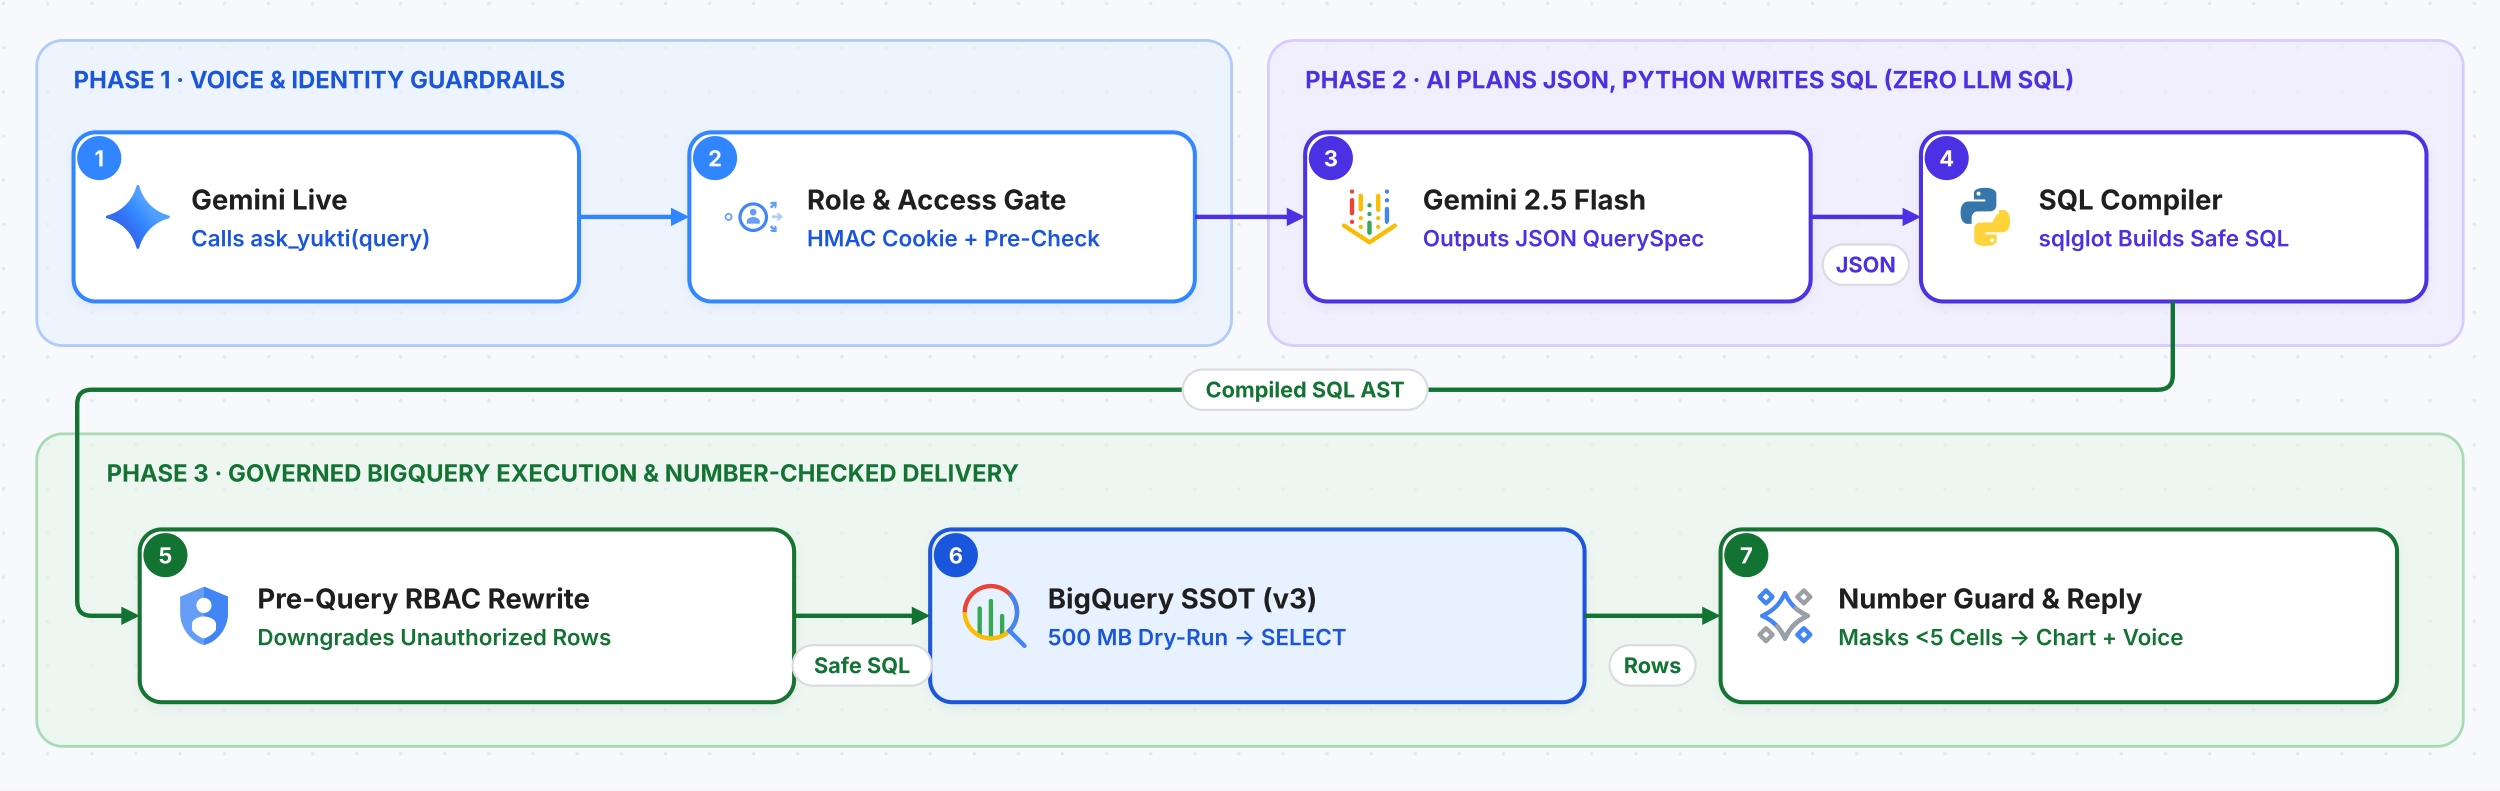
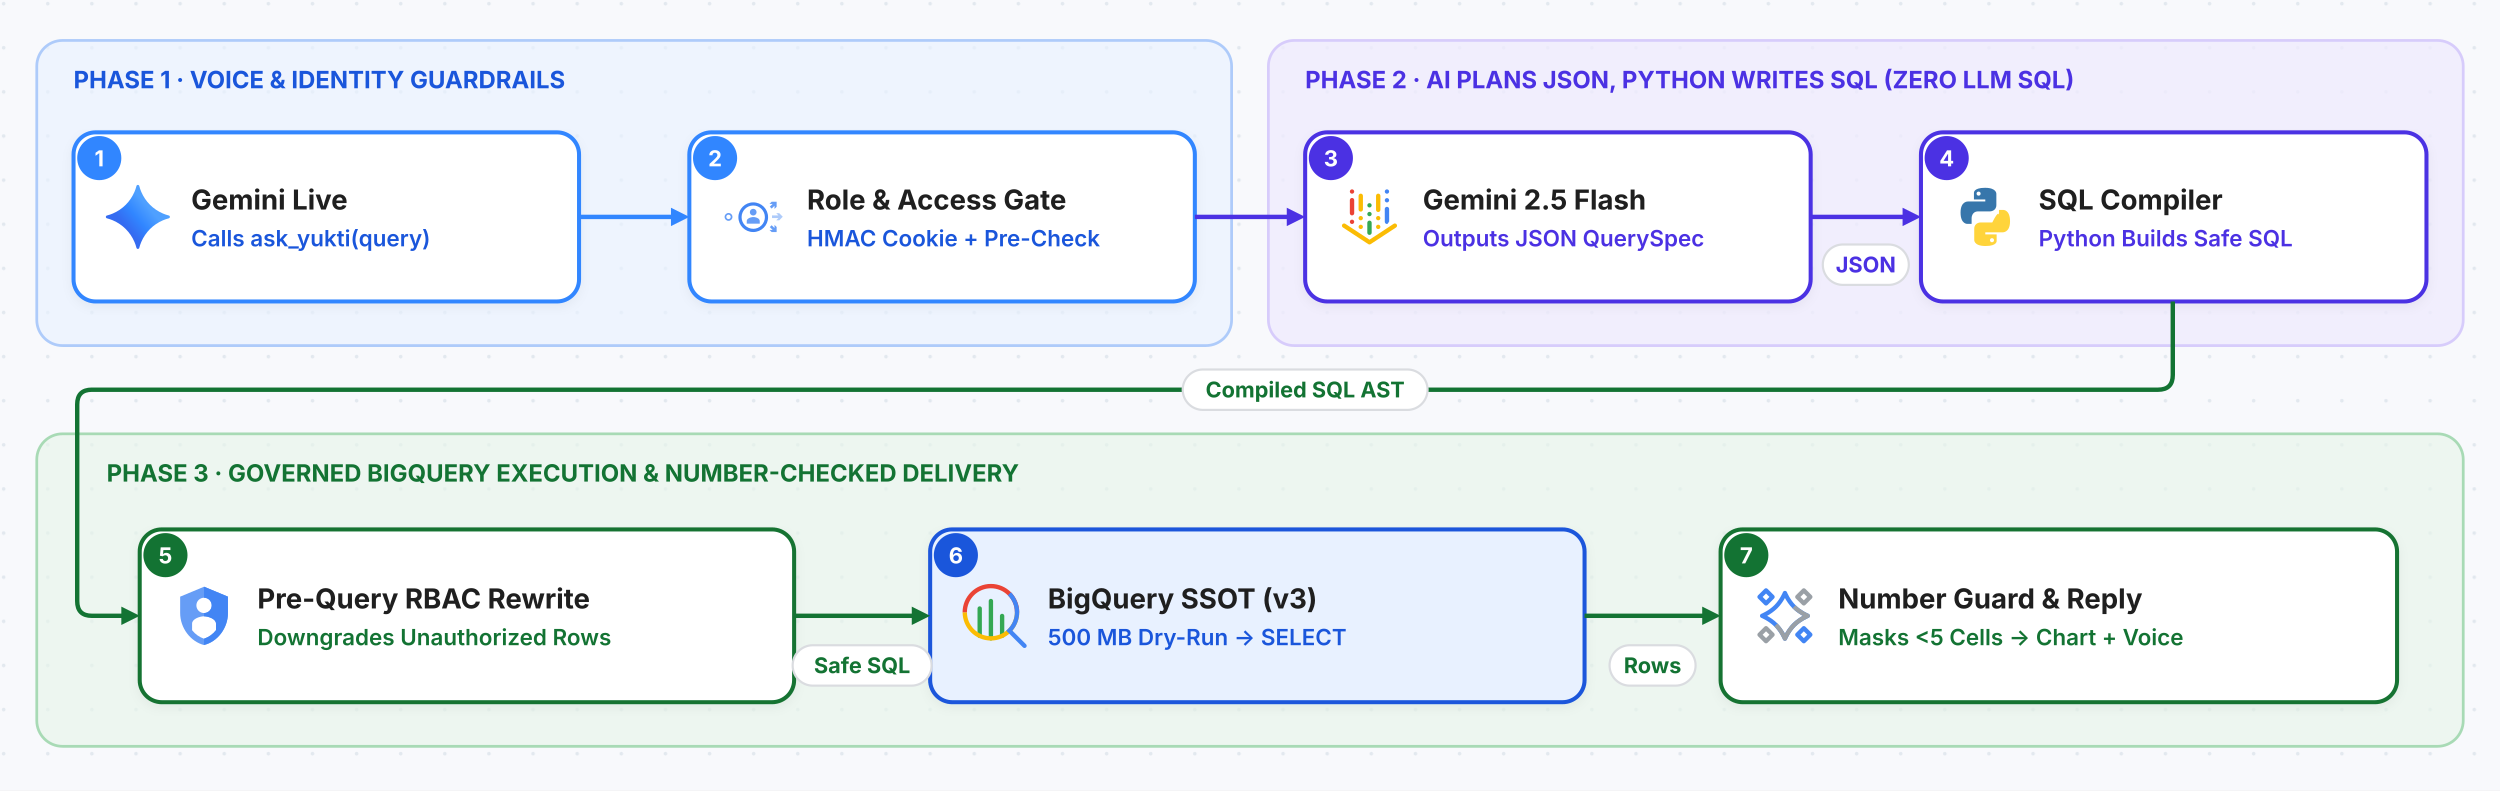
<svg xmlns="http://www.w3.org/2000/svg" viewBox="0 0 1360 430" width="1360" height="430" font-family="Google Sans Text, Google Sans, Inter, sans-serif">
  <defs>
    <pattern id="bg-grid" width="24" height="24" patternUnits="userSpaceOnUse">
      <circle cx="2" cy="2" r="1" fill="#CBD5E1" fill-opacity="0.45" />
    </pattern>
    <filter id="shadow-md" x="-3%" y="-3%" width="106%" height="108%">
      <feDropShadow dx="0" dy="4" stdDeviation="6" flood-color="#0F172A" flood-opacity="0.06" />
    </filter>
    <filter id="shadow-sm" x="-4%" y="-4%" width="108%" height="112%">
      <feDropShadow dx="0" dy="2" stdDeviation="3" flood-color="#0F172A" flood-opacity="0.05" />
    </filter>
    <symbol id="icon-google-cloud" viewBox="0 0 192 192">
      <path fill="#EA4335" d="M121.11,60.87l5.89,0.11l16.01-16.01l0.78-6.78C131.07,26.87,114.33,19.98,96,19.98c-33.19,0-61.18,22.57-69.48,53.17c1.75-1.21,5.48-0.31,5.48-0.31l32-5.26c0,0,1.66-2.72,2.47-2.55C73.79,57.02,84.32,51.98,96,51.98C105.5,51.98,114.24,55.32,121.11,60.87z" />
      <path fill="#4285F4" d="M165.5,73.19c-3.71-13.72-11.39-25.82-21.72-35.01l-22.68,22.68C130.18,68.2,136,79.42,136,91.98v4c11.03,0,20,8.97,20,20s-8.97,20-20,20H96L92,140v24l4,3.98h40c28.67,0,52-23.33,52-52C188,98.25,179.08,82.58,165.5,73.19z" />
      <path fill="#34A853" d="M56,167.98h39.97v-32H56c-2.94,0-5.72-0.65-8.24-1.8L42,135.95l-16.02,16.02l-1.4,5.41C33.31,164.02,44.2,167.98,56,167.98z" />
      <path fill="#FBBC05" d="M56,63.98c-28.67,0-52,23.33-52,52c0,16.88,8.09,31.91,20.6,41.41l23.19-23.19C40.85,131.06,36,124.08,36,115.98c0-11.03,8.97-20,20-20c8.1,0,15.08,4.85,18.22,11.79l23.19-23.19C87.91,72.07,72.88,63.98,56,63.98z" />
    </symbol>
    <linearGradient id="gemini-spark-grad" x1="63.88" y1="262.92" x2="143.5" y2="330.05" gradientTransform="translate(0 386) scale(1 -1)" gradientUnits="userSpaceOnUse">
      <stop offset="0" stop-color="#346bf1" />
      <stop offset=".37" stop-color="#3186ff" />
      <stop offset=".78" stop-color="#4fa0ff" />
    </linearGradient>
    <symbol id="icon-gemini" viewBox="0 0 192 192">
      <path d="M164.93,86.68c-13.56-5.84-25.42-13.84-35.6-24.01-10.17-10.17-18.18-22.04-24.01-35.6-2.24-5.2-4.04-10.54-5.42-16.02-.45-1.79-2.06-3.05-3.9-3.05s-3.45,1.26-3.9,3.05c-1.38,5.48-3.18,10.81-5.42,16.02-5.84,13.56-13.84,25.43-24.01,35.6-10.17,10.17-22.04,18.18-35.6,24.01-5.2,2.24-10.54,4.04-16.02,5.42-1.79.45-3.05,2.06-3.05,3.9s1.26,3.45,3.05,3.9c5.48,1.38,10.81,3.18,16.02,5.42,13.56,5.84,25.42,13.84,35.6,24.01,10.17,10.17,18.18,22.04,24.01,35.6,2.24,5.2,4.04,10.54,5.42,16.02.45,1.79,2.06,3.05,3.9,3.05s3.45-1.26,3.9-3.05c1.38-5.48,3.18-10.81,5.42-16.02,5.84-13.56,13.84-25.42,24.01-35.6,10.17-10.17,22.04-18.18,35.6-24.01,5.2-2.24,10.54-4.04,16.02-5.42,1.79-.45,3.05-2.06,3.05-3.9s-1.26-3.45-3.05-3.9c-5.48-1.38-10.81-3.18-16.02-5.42Z" fill="url(#gemini-spark-grad)" />
    </symbol>
    <symbol id="icon-vertex-ai" viewBox="0 0 512 512">
      <path d="M128,244.99c-8.84,0-16-7.16-16-16v-95.97c0-8.84,7.16-16,16-16s16,7.16,16,16v95.97c0,8.84-7.16,16-16,16Z" fill="#ea4335" />
      <path d="M256,458c-2.98,0-5.97-.83-8.59-2.5l-186-122c-7.46-4.74-9.65-14.63-4.91-22.09,4.75-7.46,14.64-9.65,22.09-4.91l177.41,116.53,177.41-116.53c7.45-4.74,17.34-2.55,22.09,4.91,4.74,7.46,2.55,17.34-4.91,22.09l-186,122c-2.62,1.67-5.61,2.5-8.59,2.5Z" fill="#fbbc04" />
      <path d="M256,388.03c-8.84,0-16-7.16-16-16v-73.06c0-8.84,7.16-16,16-16s16,7.16,16,16v73.06c0,8.84-7.16,16-16,16Z" fill="#34a853" />
      <circle cx="128" cy="70" r="16" fill="#ea4335" />
      <circle cx="128" cy="292" r="16" fill="#ea4335" />
      <path d="M384.23,308.01c-8.82,0-15.98-7.14-16-15.97l-.23-94.01c-.02-8.84,7.13-16.02,15.97-16.03h.04c8.82,0,15.98,7.14,16,15.97l.23,94.01c.02-8.84-7.13,16.02-15.97,16.03h-.04Z" fill="#4285f4" />
      <circle cx="384" cy="70" r="16" fill="#4285f4" />
      <circle cx="384" cy="134" r="16" fill="#4285f4" />
      <path d="M320,220.36c-8.84,0-16-7.16-16-16v-103.02c0-8.84,7.16-16,16-16s16,7.16,16,16v103.02c0,8.84-7.16,16-16,16Z" fill="#fbbc04" />
      <circle cx="256" cy="171" r="16" fill="#34a853" />
      <circle cx="256" cy="235" r="16" fill="#34a853" />
      <circle cx="320" cy="265" r="16" fill="#fbbc04" />
      <circle cx="320" cy="329" r="16" fill="#fbbc04" />
      <path d="M192,217.36c-8.84,0-16-7.16-16-16v-100.02c0-8.84,7.16-16,16-16s16,7.16,16,16v100.02c0,8.84-7.16,16-16,16Z" fill="#fbbc04" />
      <circle cx="192" cy="265" r="16" fill="#fbbc04" />
      <circle cx="192" cy="329" r="16" fill="#fbbc04" />
    </symbol>
    <symbol id="icon-agents" viewBox="0 0 512 512">
      <path d="M256.083,438.958h-.025c-6.531-.01-12.403-3.982-14.831-10.046-.21-.521-21.989-53.918-63.233-94.966-41.269-41.072-94.336-62.688-94.867-62.902-6.066-2.438-10.046-8.326-10.039-14.865.007-6.537,3.983-12.415,10.053-14.842.964-.39,53.504-21.883,94.854-63.036,41.476-41.278,63-94.697,63.213-95.231,2.422-6.092,8.316-10.098,14.871-10.098h.017c6.562.007,12.456,4.012,14.867,10.113.206.521,21.716,53.924,63.206,95.216,41.538,41.341,94.333,62.827,94.861,63.039,6.064,2.436,10.045,8.316,10.045,14.852s-3.969,12.416-10.033,14.851c-.52.209-53.737,21.965-94.874,62.904-41.11,40.916-63.029,94.463-63.245,94.999-2.444,6.048-8.317,10.013-14.838,10.013h-.002ZM125.551,256.183c21.069,11.566,49.712,29.899,75.016,55.082,25.399,25.278,43.886,54.093,55.524,75.267,11.659-21.198,30.162-50.046,55.502-75.267,25.252-25.131,53.939-43.484,75.035-55.069-21.021-11.563-49.611-29.911-75.035-55.213-25.47-25.349-43.907-54.14-55.514-75.348-11.608,21.21-30.048,50.005-55.512,75.348-25.409,25.288-53.996,43.635-75.017,55.2h0Z" fill="#4285f4" />
      <path d="M394.5,181c-4.095,0-8.189-1.562-11.313-4.687l-47.5-47.5c-6.249-6.248-6.249-16.379,0-22.627l47.5-47.5c6.248-6.249,16.379-6.249,22.627,0l47.5,47.5c6.249,6.248,6.249,16.379,0,22.627l-47.5,47.5c-3.124,3.124-7.219,4.687-11.313,4.687h-.001ZM369.627,117.5l24.873,24.873,24.873-24.873-24.873-24.873-24.873,24.873Z" fill="#9aa0a6" />
      <path d="M117.5,181c-4.095,0-8.189-1.562-11.313-4.687l-47.5-47.5c-6.249-6.248-6.249-16.379,0-22.627l47.5-47.5c6.248-6.249,16.379-6.249,22.627,0l47.5,47.5c6.249,6.248,6.249,16.379,0,22.627l-47.5,47.5c-3.124,3.124-7.219,4.687-11.313,4.687h0ZM92.627,117.5l24.873,24.873,24.873-24.873-24.873-24.873-24.873,24.873Z" fill="#4285f4" />
      <path d="M394.5,458c-4.095,0-8.189-1.562-11.313-4.687l-47.5-47.5c-6.249-6.248-6.249-16.379,0-22.627l47.5-47.5c6.248-6.248,16.379-6.248,22.627,0l47.5,47.5c6.249,6.248,6.249,16.379,0,22.627l-47.5,47.5c-3.124,3.124-7.219,4.687-11.313,4.687h-.001ZM369.627,394.5l24.873,24.873,24.873-24.873-24.873-24.873-24.873,24.873Z" fill="#4285f4" />
      <path d="M117.5,458c-4.095,0-8.189-1.562-11.313-4.687l-47.5-47.5c-6.249-6.248-6.249-16.379,0-22.627l47.5-47.5c6.248-6.248,16.379-6.248,22.627,0l47.5,47.5c6.249,6.248,6.249,16.379,0,22.627l-47.5,47.5c-3.124,3.124-7.219,4.687-11.313,4.687h0ZM92.627,394.5l24.873,24.873,24.873-24.873-24.873-24.873-24.873,24.873Z" fill="#9aa0a6" />
      <path d="M334.166,333.946c41.137-40.94,94.354-62.695,94.874-62.904,6.064-2.435,10.032-8.315,10.033-14.851,0-6.535-3.98-12.416-10.045-14.851-.528-.212-53.323-21.698-94.861-63.039-.072-.071-.15-.131-.223-.2l-22.604,22.604c.087.091.163.189.253.278,25.424,25.302,54.015,43.649,75.035,55.213-21.096,11.585-49.783,29.939-75.035,55.069-25.34,25.221-43.843,54.068-55.502,75.267-11.622-21.144-30.074-49.907-55.418-75.16l-22.628,22.628c41.21,41.041,62.971,94.392,63.181,94.913,2.428,6.064,8.3,10.035,14.831,10.046h.025c6.521,0,12.393-3.966,14.838-10.013.216-.536,22.135-54.083,63.245-94.999h.001Z" fill="#9aa0a6" />
    </symbol>
    <symbol id="icon-aiml" viewBox="0 0 512 512">
      <path fill="#4285f4" d="M377.2,216.1c-4.1,0-8.2-1.6-11.3-4.7l-65.3-65.3c-3-3-4.7-7.1-4.7-11.3s1.7-8.3,4.7-11.3l65.3-65.3c3-3,7.1-4.7,11.3-4.7s8.3,1.7,11.3,4.7l65.3,65.3c6.2,6.2,6.2,16.4,0,22.6l-65.3,65.3c-3.1,3.1-7.2,4.7-11.3,4.7h0ZM334.6,134.8l42.6,42.6,42.6-42.6-42.6-42.7-42.6,42.7Z" />
      <path fill="#9aa0a6" d="M300.7,146.1c-6.2-6.2-6.2-16.4,0-22.6l65.3-65.3c6.2-6.2,16.4-6.2,22.6,0l53.9,54-22.6,22.6-42.6-42.7-65.3,65.3s-8.1-8.2-11.3-11.4h0Z" />
      <path fill="#4285f4" d="M228,458.5h0c-6.5,0-12.4-4-14.8-10-.2-.5-20.8-51-59.8-89.9-39.1-38.9-89.3-59.3-89.8-59.5-6.1-2.4-10-8.3-10-14.9,0-6.5,4-12.4,10-14.8h0c.5-.2,50.5-20.6,89.8-59.7,39.2-39.1,59.6-89.6,59.8-90.1,2.4-6.1,8.3-10.1,14.9-10.1h0c6.6,0,12.5,4,14.9,10.1.2.5,20.6,51,59.8,90.1,39.3,39.1,89.3,59.5,89.8,59.7,6.1,2.4,10,8.3,10,14.9s-4,12.4-10,14.9c-.5.2-50.9,20.8-89.8,59.5-38.9,38.7-59.6,89.4-59.9,89.9-2.4,6-8.3,10-14.8,10h0ZM105.8,284.2c19.9,11,46.5,28.3,70.1,51.7,23.7,23.5,41,50.3,52.1,70.4,11.1-20,28.5-46.9,52.1-70.4,23.5-23.4,50.2-40.6,70.1-51.7-19.9-11-46.5-28.3-70.1-51.8-23.7-23.6-41-50.4-52.1-70.4-11.1,20.1-28.4,46.8-52.1,70.4-23.7,23.6-50.2,40.8-70.1,51.8h0Z" />
      <path fill="#9aa0a6" d="M392.5,269.3c-.5-.2-50.5-20.6-89.8-59.7,0,0,0,0-.1-.1l-22.6,22.6c0,0,.1.1.2.2,23.7,23.6,50.2,40.8,70.1,51.8-20,11.1-46.6,28.3-70.1,51.7-23.6,23.5-41,50.3-52.1,70.4-11.1-20-28.4-46.7-52-70.2l-22.6,22.6c38.9,38.8,59.5,89.3,59.7,89.8,2.4,6.1,8.3,10,14.8,10h0c6.5,0,12.4-4,14.8-10,.2-.5,21-51.2,59.9-89.9,38.9-38.7,89.3-59.3,89.8-59.5,6.1-2.4,10-8.3,10-14.9s-4-12.4-10-14.9h0Z" />
    </symbol>
    <symbol id="icon-cloud-run" viewBox="0 0 512 512">
      <path fill="#FBBC04" d="M144.4,272c-6.4,0-12.4-3.8-14.9-10.1L55.4,75.9c-3.3-8.2.7-17.5,8.9-20.8,8.2-3.3,17.5.7,20.8,8.9l74.2,186c3.3,8.2-.7,17.5-8.9,20.8-1.9.8-3.9,1.1-5.9,1.1h-.1Z" />
      <path fill="#EA4335" d="M256,272c-6.4,0-12.4-3.8-14.9-10.1l-74.1-186c-2.6-6.6-.6-14.1,5-18.5s13.4-4.5,19.2-.4l260.1,186c7.2,5.1,8.9,15.1,3.7,22.3s-15.1,8.9-22.3,3.7L216.9,114.7l54,135.3c3.3,8.2-.7,17.5-8.9,20.8-1.9.8-4,1.1-5.9,1.1h-.1Z" />
      <path fill="#34A853" d="M127.2,256l-72,180c-3.3,8.2.7,17.5,8.9,20.8,3.1,1.2,4,1.1,5.9,1.1,6.3,0,12.4-3.8,14.9-10.1l74.4-186c.8-2,1.1-4,1.1-5.9h-33.2Z" />
      <path fill="#4285F4" d="M414.5,256l-197.7,141.2,54.1-135.3c.8-2,1.1-4,1.1-5.9h-33.2l-72,180c-2.6,6.6-.6,14.1,5,18.5,2.9,2.3,6.4,3.4,9.9,3.4s6.5-1,9.3-3l260.4-186c4.4-3.1,6.7-8,6.7-13h-43.6Z" />
    </symbol>
    <symbol id="icon-bigquery" viewBox="0 0 512 512">
      <path d="M311.9,418.9c-8.8,0-16-7.2-16-16v-145.8c0-8.8,7.2-16,16-16s16,7.2,16,16v145.8c0,8.8-7.2,16-16,16h0Z" fill="#34A853" />
      <path d="M147.6,418.9c-8.8,0-16-7.2-16-16v-200.5c0-8.8,7.2-16,16-16s16,7.2,16,16v200.5c0,8.8-7.2,16-16,16Z" fill="#34A853" />
      <path d="M229.8,437.4c-8.8,0-16-7.2-16-16V147.6c0-8.8,7.2-16,16-16s16,7.2,16,16v273.7c0,8.8-7.2,16-16,16h0Z" fill="#34A853" />
      <path d="M229.8,437.4c-114.5,0-207.6-93.1-207.6-207.6h32c0,96.8,78.8,175.6,175.6,175.6s175.6-78.8,175.6-175.6h32c0,114.5-93.1,207.6-207.6,207.6h0Z" fill="#FBBC04" />
      <path d="M437.4,229.8h-32c0-96.8-78.8-175.6-175.6-175.6S54.1,132.9,54.1,229.8H22.1c0-114.5,93.2-207.7,207.7-207.7s207.6,93.1,207.6,207.6h0Z" fill="#EA4335" />
      <path d="M487.4,464.8l-100-100c32.3-37.6,49.9-85,49.9-135.1s-21.6-107.6-60.8-146.8l-22.6,22.6c33.2,33.2,51.4,77.3,51.4,124.2s-18.3,90.9-51.5,124.1h0c-5,5-7.5,7-11.8,10.8l122.8,122.8c3.1,3.1,7.2,4.7,11.3,4.7h0c4.1,0,8.2-1.6,11.3-4.7,6.2-6.2,6.2-16.4,0-22.6h0Z" fill="#4285F4" />
    </symbol>
    <symbol id="icon-cloud-storage" viewBox="0 0 512 512">
      <g id="art">
        <path fill="#34a853" d="M442,277.9H70c-8.8,0-16,7.2-16,16v148.1c0,8.8,7.2,16,16,16h107.2c1.5.5,3.1.7,4.8.7s3.3-.3,4.8-.7h255.2c8.8,0,16-7.2,16-16v-148.1c0-8.8-7.2-16-16-16ZM86,309.9h80v116.1h-80v-116.1ZM426,425.9h-228v-116.1h228v116.1Z" />
        <path fill="#fbbc04" d="M442,54H70c-8.8,0-16,7.2-16,16v148.8c0,8.8,7.2,16,16,16h372c8.8,0,16-7.2,16-16V70c0-8.8-7.2-16-16-16ZM86,86h80v116.8h-80v-116.8ZM426,202.8h-228v-116.8h228v116.8Z" />
        <path fill="#ea4335" d="M442,234.8h-16V86H54v-16c0-8.8,7.2-16,16-16h372c8.8,0,16,7.2,16,16v148.8c0,8.8-7.2,16-16,16Z" />
        <path fill="#4285f4" d="M442,457.9h-16v-148.1H54v-16c0-8.8,7.2-16,16-16h372c8.8,0,16,7.2,16,16v148.1c0,8.8-7.2,16-16,16Z" />
        <circle fill="#ea4335" cx="349" cy="144.4" r="37" />
        <circle fill="#4285f4" cx="349" cy="367.9" r="37" />
      </g>
    </symbol>
    <symbol id="icon-containers" viewBox="0 0 512 512">
      <g id="art">
        <path d="M256,490.245h-.118c-.011-.003-.018,0-.025,0h-.066c-.01-.002-.022,0-.034,0h-.032c-.012-.003-.022-.002-.033,0-.012,0-.023-.002-.035,0h-.134c-.01.002-.021,0-.033,0-.005.002-.021,0-.034-.002h0c-.011,0-.025-.003-.033,0-.011,0-.025-.002-.032,0-2.562-.098-5.104-.812-7.4-2.14q-1.531-.885-.002,0l-185.993-106.88c-4.967-2.854-8.028-8.146-8.028-13.873v-223.5c-.02-1.075.069-2.147.262-3.197.154-.839.374-1.66.656-2.456,1.206-3.41,3.568-6.43,6.909-8.413.098-.059.197-.116.298-.173h0L248.092,23.846c4.919-2.797,10.949-2.788,15.858.024l183.963,105.338c5.93,2.342,10.124,8.124,10.124,14.887v223.245c0,5.728-3.062,11.019-8.028,13.873l-185.993,106.88h-.002c-2.305,1.334-4.86,2.048-7.434,2.141h-.032c-.012,0-.012.002-.034.002h-.034c-.011,0-.021.002-.032,0h-.032c-.012.002-.025,0-.033,0h-.069c-.012,0-.023-.002-.035,0h-.132c-.008,0-.015-.002-.025,0h-.118l-.004.009ZM272,264.496v182.102l154.037-88.518v-185.933l-154.037,92.349h0ZM85.963,358.08l154.037,88.518v-182.117l-154.037-92.656v186.256h0ZM101.65,143.917l154.363,92.854,154.053-92.358L255.972,56.176l-154.321,87.741h0Z" fill="#9aa0a6" />
        <path d="M447.99,129.251l-6.614-3.787-12.965,7.949-172.397,103.356-170.051-102.289h0l-15.708-9.524-7.046,4.066c-.795.37-1.555.819-2.285,1.319l-.13.075.013.002c-1.789,1.248-3.356,2.873-4.554,4.863-1.615,2.684-2.333,5.652-2.271,8.568l-.02-.01v8.899l12.18,7.162,181.612,109.244c.05.03.103.055.153.085.211.124.424.242.64.356.121.064.242.126.364.187.177.087.355.17.534.25.162.073.324.145.488.213.133.054.267.104.4.155.207.079.414.156.622.225.087.029.174.054.261.081.252.079.504.155.758.221.041.011.082.019.123.029.295.074.591.143.888.2.002,0,.004,0,.007.001.666.127,1.334.214,2.004.255.043.003.087.002.13.004.286.015.573.028.858.028h.032c.288,0,.576-.013.864-.028.041-.002.082-.001.123-.004.969-.06,1.938-.214,2.896-.455.04-.01.081-.018.122-.029.253-.066.505-.142.756-.221.087-.027.174-.052.26-.08.207-.069.413-.146.618-.223.135-.051.27-.101.404-.156.162-.066.323-.138.483-.21.18-.08.358-.163.535-.25.121-.06.242-.122.362-.185.216-.113.429-.231.64-.354.05-.029.101-.053.15-.083l161.81-97.009v185.934l-170.037,97.71-170.037-97.711h0l-.011-.006-31.989-17.958v27.224h.011c.006,5.536,2.873,10.917,8.017,13.873l186.037,106.905c.296.17.597.33.903.48.018.009.036.02.054.029.203.099.411.187.617.277,2.063.903,4.233,1.345,6.383,1.345h.03c2.186,0,4.394-.457,6.488-1.392.169-.075.339-.146.505-.227.046-.023.091-.049.137-.072.277-.138.551-.281.82-.435.002-.001.005-.002.007-.004l186.037-106.905c4.967-2.854,8.028-8.146,8.028-13.873v-223.245c0-6.731-4.161-12.48-10.047-14.843l-.002-.002Z" fill="#4285f4" />
      </g>
    </symbol>
    <symbol id="icon-iap" viewBox="0 0 24 24">
      <path fill="#4285f4" d="M11.85,7a5.1,5.1,0,1,0,5.1,5.1h0A5.1,5.1,0,0,0,11.85,7Zm0,9.08a4,4,0,1,1,4-4h0A4,4,0,0,1,11.85,16.09Z" />
      <path fill="#669df6" d="M13.77,12.71a2.09,2.09,0,0,0-.28-.22,3.11,3.11,0,0,0-2.61-.28,2.31,2.31,0,0,0-.89.47.86.86,0,0,0-.37.65v1h4.47v-.82A1,1,0,0,0,13.77,12.71Z" />
      <path fill="#669df6" d="M11.85,11.53a1.16,1.16,0,1,0-1.17-1.15h0A1.17,1.17,0,0,0,11.85,11.53Z" />
      <polygon fill="#aecbfa" points="20.78 10.72 19.74 10.72 20.51 11.49 18.3 11.49 18.3 12.39 20.51 12.39 19.74 13.17 20.78 13.17 22 11.94 20.78 10.72" />
      <polygon fill="#669df6" points="17.54 8.5 18.18 9.14 19.16 8.17 19.16 9.26 19.89 8.52 19.89 6.79 18.16 6.79 17.43 7.53 18.52 7.53 17.54 8.5" />
      <polygon fill="#669df6" points="19.16 15.83 18.18 14.86 17.54 15.49 18.52 16.47 17.43 16.47 18.16 17.2 19.89 17.2 19.89 15.47 19.16 14.74 19.16 15.83" />
      <path fill="#669df6" d="M3.35,10.65A1.35,1.35,0,1,0,4.71,12a1.35,1.35,0,0,0-1.36-1.35Zm0,2.1A.76.76,0,1,1,4.11,12h0a.76.76,0,0,1-.76.75Z" />
    </symbol>
    <symbol id="icon-iam" viewBox="0 0 24 24">
      <defs>
        <style>.iam_cls-1{fill:#669df6;}.cls-1,.iam_cls-2{fill-rule:evenodd;}.iam_cls-2{fill:#4285f4;}</style>
      </defs>
      <g data-name="Product Icons">
        <g>
          <path class="iam_cls-1" d="M12,2,3.79,5.42v5.63c0,5.06,3.5,9.8,8.21,11,4.71-1.15,8.21-5.89,8.21-10.95V5.42Zm0,3.79a2.63,2.63,0,1,1-1.86.77A2.63,2.63,0,0,1,12,5.79Zm4.11,11.15A8.64,8.64,0,0,1,12,19.87a8.64,8.64,0,0,1-4.11-2.93V14.69c0-1.67,2.74-2.52,4.11-2.52s4.11.85,4.11,2.52v2.25Z" />
          <path class="iam_cls-2" d="M12,2V5.79a2.63,2.63,0,1,1,0,5.26v1.12c1.37,0,4.11.85,4.11,2.52v2.25A8.64,8.64,0,0,1,12,19.87V22c4.71-1.15,8.21-5.89,8.21-10.95V5.42Z" />
        </g>
      </g>
    </symbol>
    <symbol id="icon-secret-manager" viewBox="0 0 24 24">
      <g stroke="none" stroke-width="1" fill="none" fill-rule="evenodd">
        <g transform="translate(2, 6)" fill="#4285F4" fill-rule="nonzero">
          <path d="M20,9.41469125e-14 L20,11.887 L16.038,11.887 C15.934,11.887 15.849,11.802 15.849,11.698 L15.849,10.566 C15.849,10.462 15.934,10.377 16.038,10.377 L18.49,10.377 L18.49,1.509 L16.038,1.509 C15.934,1.509 15.849,1.425 15.849,1.321 L15.849,0.189 C15.849,0.084 15.934,9.41105434e-14 16.038,9.41469125e-14 L20,9.41469125e-14 Z M4.309,9.41469125e-14 C4.413,9.3877869e-14 4.498,0.084 4.498,0.189 L4.498,1.321 C4.498,1.425 4.413,1.509 4.309,1.509 L1.509,1.509 L1.509,10.377 L4.292,10.377 C4.397,10.377 4.481,10.462 4.481,10.566 L4.481,11.698 C4.481,11.802 4.397,11.887 4.292,11.887 L2.14050999e-13,11.887 L2.14050999e-13,9.41469125e-14 L4.309,9.41469125e-14 Z M15.427,3.868 L15.427,5.324 L15.488,5.349 L16.838,4.871 L17.118,5.691 L15.756,6.156 L15.719,6.254 L16.656,7.514 L15.95,8.028 L15.038,6.768 L14.953,6.768 L14.04,8.028 L13.335,7.514 L14.259,6.254 L14.235,6.156 L12.873,5.691 L13.152,4.871 L14.49,5.349 L14.563,5.324 L14.563,3.868 L15.427,3.868 Z M5.196,3.868 L5.196,5.31 L5.257,5.334 L6.607,4.861 L6.887,5.673 L5.524,6.133 L5.488,6.23 L6.425,7.478 L5.719,7.987 L4.807,6.739 L4.722,6.739 L3.809,7.987 L3.104,7.478 L4.028,6.23 L4.004,6.133 L2.642,5.673 L2.921,4.861 L4.259,5.334 L4.332,5.31 L4.332,3.868 L5.196,3.868 Z M10.29,3.868 L10.29,5.31 L10.351,5.334 L11.701,4.861 L11.981,5.673 L10.619,6.133 L10.582,6.23 L11.519,7.478 L10.813,7.987 L9.901,6.739 L9.816,6.739 L8.904,7.987 L8.198,7.478 L9.123,6.23 L9.098,6.133 L7.736,5.673 L8.016,4.861 L9.354,5.334 L9.427,5.31 L9.427,3.868 L10.29,3.868 Z" />
        </g>
      </g>
    </symbol>
    <symbol id="icon-cloud-build" viewBox="0 0 24 24">
      <polygon fill="#4285f4" points="12.15 16.24 15.67 14.21 15.67 10.15 14.49 9.46 10.97 15.56 12.15 16.24" />
      <polygon fill="#669df6" points="8.63 10.15 8.63 14.21 9.81 14.89 13.34 8.8 12.15 8.11 8.63 10.15" />
      <polygon fill="#aecbfa" points="11.46 17.45 7.24 15.01 7.24 10.15 3.49 7.98 3.49 17.18 11.46 21.78 11.46 17.45" />
      <polygon fill="#aecbfa" points="7.93 8.95 12.15 6.51 16.37 8.95 20.13 6.78 12.15 2.17 4.17 6.78 7.93 8.95" />
      <polygon fill="#aecbfa" points="17.06 15.01 12.84 17.45 12.84 21.78 20.82 17.18 20.82 7.98 17.06 10.15 17.06 15.01" />
    </symbol>
    <symbol id="icon-artifact-registry" viewBox="0 0 24 24">
      <g>
        <rect y="0" fill="none" width="24" height="24" />
        <polygon fill-rule="evenodd" fill="#5C85DE" points="6,2.4 0.8,5.4 0.8,19.1 6,22.1 6,19.5 3,17.8 3,6.7 6,5  " />
        <polygon fill-rule="evenodd" fill="#3367D6" points="0.8,8 0.8,16.5 3,17.8 3,6.7  " />
        <polygon fill-rule="evenodd" fill="#3367D6" points="0.8,8 3,7.5 3,6.7  " />
        <polygon fill-rule="evenodd" fill="#5C85DE" points="18,2.4 18,5 21,6.7 21,17.8 18,19.5 18,22.1 23.2,19.1 23.2,5.4  " />
        <polygon fill-rule="evenodd" fill="#3367D6" points="21,17.8 23.2,16.5 23.2,8 21,6.7  " />
        <polygon fill-rule="evenodd" fill="#3367D6" points="21,7.5 23.2,8 21,6.7  " />
        <polygon fill-rule="evenodd" fill="#3367D6" points="21,17.1 21,17.8 23.2,16.5  " />
        <g transform="translate(6.86, 6.5)">
          <g transform="translate(4.54, 0)">
            <polygon fill-rule="evenodd" fill="#5C85DE" points="0.6,-1 -2.4,0.6 0.6,2.2 3.6,0.6    " />
            <polygon fill-rule="evenodd" fill="#3367D6" points="1,5.9 3.9,4.3 3.9,1.2 1,2.8    " />
            <polygon fill-rule="evenodd" fill="#3367D6" points="0.3,2.8 -2.7,1.2 -2.7,4.3 0.3,5.9    " />
          </g>
          <g transform="translate(0, 7.97619)">
            <polygon fill-rule="evenodd" fill="#5C85DE" points="1.7,-3.1 -1.2,-1.5 1.7,0.1 4.5,-1.5    " />
            <polygon fill-rule="evenodd" fill="#3367D6" points="1.9,3.8 4.8,2.2 4.8,-1 1.9,0.6    " />
            <polygon fill-rule="evenodd" fill="#3367D6" points="1.4,0.6 -1.5,-1 -1.5,2.2 1.4,3.8    " />
          </g>
          <g transform="translate(9.36, 7.97619)">
            <polygon fill-rule="evenodd" fill="#5C85DE" points="-0.7,-3.1 -3.6,-1.5 -0.7,0.1 2.2,-1.5    " />
            <polygon fill-rule="evenodd" fill="#3367D6" points="-0.4,3.8 2.5,2.2 2.5,-1 -0.4,0.6    " />
            <polygon fill-rule="evenodd" fill="#3367D6" points="-1,0.6 -3.9,-1 -3.9,2.2 -1,3.8    " />
          </g>
        </g>
      </g>
    </symbol>
    <symbol id="icon-firestore" viewBox="0 0 24 24">
      <defs>
        <style>.fs_cls-1{fill:#669df6;}.fs_cls-2{fill:#aecbfa;}.fs_cls-3{fill:#4285f4;}</style>
      </defs>
      <g data-name="Product Icons">
        <g data-name="colored-32/firestore">
          <g>
            <path class="fs_cls-1" d="M21,13,12,9v4l9,4Zm0-7L12,2V6l9,4Z" />
            <polygon id="Rectangle-7" class="fs_cls-2" points="3 6 12 2 12 6 3 10 3 6" />
            <polygon id="Rectangle-7-2" data-name="Rectangle-7" class="fs_cls-2" points="3 13 12 9 12 13 3 17 3 13" />
            <polygon id="Rectangle-7-3" data-name="Rectangle-7" class="fs_cls-3" points="12 18 15.37 16.5 19.88 18.5 12 22 12 18" />
          </g>
        </g>
      </g>
    </symbol>
    <symbol id="icon-document-ai" viewBox="0 0 24 24">
      <g fill="none" fill-rule="evenodd" transform="translate(5 3)">
        <g fill="#4285f4">
          <path d="m7 0v2h-4.978v14h4.978v2h-5.346c-.866 0-1.576-.727-1.648-1.645l-.006-.155v-14.4c0-.99.748-1.8 1.663-1.8z" fill-rule="nonzero" />
          <path d="m4 12.5h3v1.5h-3z" fill-rule="nonzero" />
          <path d="m4 9.5h3v1.5h-3z" fill-rule="nonzero" />
          <path d="m4 6.5h3v1.5h-3z" fill-rule="nonzero" />
          <circle cx="11.5" cy="16.5" r="1.5" transform="matrix(1 0 0 -1 0 33)" />
          <circle cx="13.5" cy="7.5" r="1.5" transform="matrix(1 0 0 -1 0 15)" />
          <circle cx="10.5" cy="2.5" r="1.5" />
        </g>
        <path d="m8 7.5h.814c1.916 0 1.676-.703 1.676-4" stroke="#4285f4" />
        <path d="m8 10.494h.813c3.777 0 4.733.222 4.686-1.994" stroke="#4285f4" />
        <path d="m8 15.492h.517c2.781.006 3.011.221 2.981-1.992" stroke="#4285f4" transform="matrix(1 0 0 -1 0 29)" />
      </g>
    </symbol>
    <symbol id="icon-dataform" viewBox="0 0 24 24">
      <rect x="11.25" y="4.1" width="1.5" height="4.64" style="fill:#aecbfa" />
      <path d="M12,20.8,2.25,14.32,12,7.84l9.75,6.48ZM5,14.32,12,19l7-4.68L12,9.64Z" style="fill:#669df6" />
      <path d="M12,16.16,2.25,9.68,12,3.2l9.75,6.48ZM5,9.68l7,4.68,7-4.68L12,5Z" style="fill:#aecbfa" />
      <path d="M18.26,12,12,7.84,5.74,12,12,16.16Z" style="fill:#4285f4" />
    </symbol>
    <symbol id="icon-vertex-search" viewBox="0 0 24 24">
      <path d="M7.719,16.993a2.024,2.024,0,1,1-.706-.708L9.3,14H6a4,4,0,0,0-4,4v4H6a4,4,0,0,0,4-4V14.712Z" fill="#669df6" />
      <path d="M18,14H14.707l2.283,2.283a2.022,2.022,0,1,1-.707.707L14,14.707V18a4,4,0,0,0,4,4h4V18A4,4,0,0,0,18,14Z" fill="#669df6" />
      <path d="M10,9.277V6A4,4,0,0,0,6,2H2V6a4,4,0,0,0,4,4H9.308L6.556,7.248a2,2,0,1,1,.7-.712Z" fill="#aecbfa" />
      <path d="M18,2a4,4,0,0,0-4,4V9.3L16.749,6.55a2,2,0,1,1,.709.705L14.713,10H18a4,4,0,0,0,4-4V2Z" fill="#aecbfa" />
      <circle cx="12" cy="12" r="2" fill="#4285f4" />
      <path d="M10.285,13.014,7.013,16.285a1.987,1.987,0,0,1,.706.708l3.274-3.274A2,2,0,0,1,10.285,13.014Z" fill="#aecbfa" />
      <path d="M13.717,13.01a1.987,1.987,0,0,1-.707.707l3.273,3.273a1.987,1.987,0,0,1,.707-.707Z" fill="#aecbfa" />
      <path d="M13.719,10.994l3.739-3.739a1.982,1.982,0,0,1-.408-.3,2.016,2.016,0,0,1-.3-.4l-3.735,3.735A2,2,0,0,1,13.719,10.994Z" fill="#669df6" />
      <path d="M11,10.277,7.259,6.536a2.038,2.038,0,0,1-.309.414,1.964,1.964,0,0,1-.394.3l3.732,3.732A2,2,0,0,1,11,10.277Z" fill="#669df6" />
    </symbol>
    <symbol id="icon-user" viewBox="0 0 24 24">
      <circle cx="12" cy="8" r="4" fill="#5f6368" />
      <path d="M4 20c0-4.4 3.6-7 8-7s8 2.6 8 7z" fill="#9aa0a6" />
    </symbol>
    <symbol id="icon-market" viewBox="0 0 24 24">
      <rect x="2" y="2" width="20" height="20" rx="4" fill="#FFF7ED" stroke="#EA580C" stroke-width="1.4" />
      <polyline points="5,16 9,11 12,13 16,7 19,9" fill="none" stroke="#EA580C" stroke-width="1.8" stroke-linejoin="round" stroke-linecap="round" />
    </symbol>
    <symbol id="icon-filings" viewBox="0 0 24 24">
      <rect x="2" y="2" width="20" height="20" rx="4" fill="#FEF3C7" stroke="#D97706" stroke-width="1.6" />
      <path d="M7 7h10M7 11h10M7 15h6" stroke="#B45309" stroke-width="1.9" stroke-linecap="round" />
    </symbol>
    <symbol id="icon-nextjs" viewBox="0 0 24 24">
      <circle cx="12" cy="12" r="10" fill="#111827" />
      <path d="M8.5 16V8l7.8 9.8M15.5 8v5.5" stroke="#FFFFFF" stroke-width="1.8" stroke-linecap="round" stroke-linejoin="round" fill="none" />
    </symbol>
    <symbol id="icon-fastapi" viewBox="0 0 24 24">
      <circle cx="12" cy="12" r="10" fill="#059669" />
      <polygon points="13,5.5 7.5,13 11.8,13 10.8,18.5 16.5,11 12.2,11" fill="#FFFFFF" />
    </symbol>
    <symbol id="icon-python" viewBox="0 0 24 24">
      <path d="M11.9,2C7.8,2,8.1,3.8,8.1,3.8V6h3.9v0.7H6.2c0,0-2.7-0.3-2.7,3.8s2.4,3.9,2.4,3.9h1.4v-1.9c0,0-0.1-2.4,2.3-2.4h4c0,0,2.2,0,2.2-2.2V4.2C15.8,4.2,16.1,2,11.9,2z M9.7,3.3c0.4,0,0.7,0.3,0.7,0.7S10.1,4.7,9.7,4.7S9,4.4,9,4S9.3,3.3,9.7,3.3z" fill="#3776AB" />
      <path d="M12.1,22c4.1,0,3.8-1.8,3.8-1.8V18H12v-0.7h5.8c0,0,2.7,0.3,2.7-3.8s-2.4-3.9-2.4-3.9h-1.4v1.9c0,0,0.1-2.4-2.3,2.4h-4c0,0-2.2,0-2.2,2.2v3.7C8.2,19.8,7.9,22,12.1,22z M14.3,20.7c-0.4,0-0.7-0.3-0.7-0.7s0.3-0.7,0.7-0.7S15,19.6,15,20S14.7,20.7,14.3,20.7z" fill="#FFD43B" />
    </symbol>
  </defs>
  <rect width="1360" height="430" fill="#F8F9FC" />
  <rect width="1360" height="430" fill="url(#bg-grid)" />
  <rect x="20" y="22" width="650" height="166" rx="14" fill="#E8F1FF" fill-opacity="0.65" stroke="#AECBFA" stroke-width="1.5" />
  <text x="40" y="48" font-size="13" font-weight="700" fill="#1A56DB">PHASE 1 · VOICE &amp; IDENTITY GUARDRAILS</text>
  <rect x="690" y="22" width="650" height="166" rx="14" fill="#EEEBFD" fill-opacity="0.75" stroke="#D7CCFB" stroke-width="1.5" />
  <text x="710" y="48" font-size="13" font-weight="700" fill="#4B31E3">PHASE 2 · AI PLANS JSON, PYTHON WRITES SQL (ZERO LLM SQL)</text>
  <rect x="20" y="236" width="1320" height="170" rx="14" fill="#E6F4EA" fill-opacity="0.65" stroke="#A8DAB5" stroke-width="1.5" />
  <text x="58" y="262" font-size="13" font-weight="700" fill="#137333">PHASE 3 · GOVERNED BIGQUERY EXECUTION &amp; NUMBER-CHECKED DELIVERY</text>
  <g id="hop-1" class="hop-node">
    <rect x="40" y="72" width="275" height="92" rx="12" fill="#FFFFFF" stroke="#3186FF" stroke-width="2.2" filter="url(#shadow-sm)" />
    <circle cx="54" cy="86" r="12" fill="#3186FF" />
    <text x="54" y="90.5" font-size="12" font-weight="700" fill="#FEFEFE" text-anchor="middle">1</text>
    <use href="#icon-gemini" x="56" y="99.0" width="38" height="38" />
    <text x="104" y="114.0" font-size="15" font-weight="700" fill="#1F1F1F">Gemini Live</text>
    <text x="104" y="134.0" font-size="12.2" font-weight="600" fill="#1A56DB">Calls ask_yukti(query)</text>
  </g>
  <g id="hop-2" class="hop-node">
    <rect x="375" y="72" width="275" height="92" rx="12" fill="#FFFFFF" stroke="#3186FF" stroke-width="2.2" filter="url(#shadow-sm)" />
    <circle cx="389" cy="86" r="12" fill="#3186FF" />
    <text x="389" y="90.5" font-size="12" font-weight="700" fill="#FEFEFE" text-anchor="middle">2</text>
    <use href="#icon-iap" x="391" y="99.0" width="38" height="38" />
    <text x="439" y="114.0" font-size="15" font-weight="700" fill="#1F1F1F">Role &amp; Access Gate</text>
    <text x="439" y="134.0" font-size="12.2" font-weight="600" fill="#1A56DB">HMAC Cookie + Pre-Check</text>
  </g>
  <g id="hop-3" class="hop-node">
    <rect x="710" y="72" width="275" height="92" rx="12" fill="#FFFFFF" stroke="#4B31E3" stroke-width="2.2" filter="url(#shadow-sm)" />
    <circle cx="724" cy="86" r="12" fill="#4B31E3" />
    <text x="724" y="90.5" font-size="12" font-weight="700" fill="#FEFEFE" text-anchor="middle">3</text>
    <use href="#icon-vertex-ai" x="726" y="99.0" width="38" height="38" />
    <text x="774" y="114.0" font-size="15" font-weight="700" fill="#1F1F1F">Gemini 2.5 Flash</text>
    <text x="774" y="134.0" font-size="12.2" font-weight="600" fill="#4B31E3">Outputs JSON QuerySpec</text>
  </g>
  <g id="hop-4" class="hop-node">
    <rect x="1045" y="72" width="275" height="92" rx="12" fill="#FFFFFF" stroke="#4B31E3" stroke-width="2.2" filter="url(#shadow-sm)" />
    <circle cx="1059" cy="86" r="12" fill="#4B31E3" />
    <text x="1059" y="90.5" font-size="12" font-weight="700" fill="#FEFEFE" text-anchor="middle">4</text>
    <use href="#icon-python" x="1061" y="99.0" width="38" height="38" />
    <text x="1109" y="114.0" font-size="15" font-weight="700" fill="#1F1F1F">SQL Compiler</text>
-     <text x="1109" y="134.0" font-size="12.2" font-weight="600" fill="#4B31E3">sqlglot Builds Safe SQL</text>
+     <text x="1109" y="134.0" font-size="12.2" font-weight="600" fill="#4B31E3">Python Builds Safe SQL</text>
  </g>
  <g id="hop-5" class="hop-node">
    <rect x="76" y="288" width="356" height="94" rx="12" fill="#FFFFFF" stroke="#137333" stroke-width="2.2" filter="url(#shadow-sm)" />
    <circle cx="90" cy="302" r="12" fill="#137333" />
    <text x="90" y="306.5" font-size="12" font-weight="700" fill="#FEFEFE" text-anchor="middle">5</text>
    <use href="#icon-iam" x="92" y="316.0" width="38" height="38" />
    <text x="140" y="331.0" font-size="15" font-weight="700" fill="#1F1F1F">Pre-Query RBAC Rewrite</text>
    <text x="140" y="351.0" font-size="12.2" font-weight="600" fill="#137333">Downgrades Unauthorized Rows</text>
  </g>
  <g id="hop-6" class="hop-node">
    <rect x="506" y="288" width="356" height="94" rx="12" fill="#E8F1FF" stroke="#1A56DB" stroke-width="2.2" filter="url(#shadow-sm)" />
    <circle cx="520" cy="302" r="12" fill="#1A56DB" />
    <text x="520" y="306.5" font-size="12" font-weight="700" fill="#FEFEFE" text-anchor="middle">6</text>
    <use href="#icon-bigquery" x="522" y="316.0" width="38" height="38" />
    <text x="570" y="331.0" font-size="15" font-weight="700" fill="#1F1F1F">BigQuery SSOT (v3)</text>
    <text x="570" y="351.0" font-size="12.2" font-weight="600" fill="#1A56DB">500 MB Dry-Run → SELECT</text>
  </g>
  <g id="hop-7" class="hop-node">
    <rect x="936" y="288" width="368" height="94" rx="12" fill="#FFFFFF" stroke="#137333" stroke-width="2.2" filter="url(#shadow-sm)" />
    <circle cx="950" cy="302" r="12" fill="#137333" />
    <text x="950" y="306.5" font-size="12" font-weight="700" fill="#FEFEFE" text-anchor="middle">7</text>
    <use href="#icon-agents" x="952" y="316.0" width="38" height="38" />
    <text x="1000" y="331.0" font-size="15" font-weight="700" fill="#1F1F1F">Number Guard &amp; Reply</text>
    <text x="1000" y="351.0" font-size="12.2" font-weight="600" fill="#137333">Masks &lt;5 Cells → Chart + Voice</text>
  </g>
  <path d="M 315 118 L 368.0 118.0" fill="none" stroke="#3186FF" stroke-width="2.4" />
  <polygon points="375.0,118.0 365.0,123.0 365.0,113.0" fill="#3186FF" />
  <path d="M 650 118 L 703.0 118.0" fill="none" stroke="#4B31E3" stroke-width="2.4" />
  <polygon points="710.0,118.0 700.0,123.0 700.0,113.0" fill="#4B31E3" />
  <path d="M 985 118 L 1038.0 118.0" fill="none" stroke="#4B31E3" stroke-width="2.4" />
  <polygon points="1045.0,118.0 1035.0,123.0 1035.0,113.0" fill="#4B31E3" />
  <rect x="991.6" y="133.0" width="46.8" height="22" rx="11" fill="#FFFFFF" stroke="#DADCE0" stroke-width="1.2" />
  <text x="1015.0" y="148.2" font-size="11.8" font-weight="700" fill="#4B31E3" text-anchor="middle">JSON</text>
  <path d="M 1182 164 L 1182.0 204.0 Q 1182.0 212.0 1174.0 212.0 L 50.0 212.0 Q 42.0 212.0 42.0 220.0 L 42.0 327.0 Q 42.0 335.0 50.0 335.0 L 69.0 335.0" fill="none" stroke="#137333" stroke-width="2.4" />
  <polygon points="76.0,335.0 66.0,340.0 66.0,330.0" fill="#137333" />
  <rect x="643.4" y="201.0" width="133.2" height="22" rx="11" fill="#FFFFFF" stroke="#DADCE0" stroke-width="1.2" />
  <text x="710.0" y="216.2" font-size="11.8" font-weight="700" fill="#137333" text-anchor="middle">Compiled SQL AST</text>
  <path d="M 432 335 L 499.0 335.0" fill="none" stroke="#137333" stroke-width="2.4" />
  <polygon points="506.0,335.0 496.0,340.0 496.0,330.0" fill="#137333" />
  <rect x="431.2" y="351.0" width="75.6" height="22" rx="11" fill="#FFFFFF" stroke="#DADCE0" stroke-width="1.2" />
  <text x="469.0" y="366.2" font-size="11.8" font-weight="700" fill="#137333" text-anchor="middle">Safe SQL</text>
  <path d="M 862 335 L 929.0 335.0" fill="none" stroke="#137333" stroke-width="2.4" />
  <polygon points="936.0,335.0 926.0,340.0 926.0,330.0" fill="#137333" />
  <rect x="875.6" y="351.0" width="46.8" height="22" rx="11" fill="#FFFFFF" stroke="#DADCE0" stroke-width="1.2" />
  <text x="899.0" y="366.2" font-size="11.8" font-weight="700" fill="#137333" text-anchor="middle">Rows</text>
</svg>
